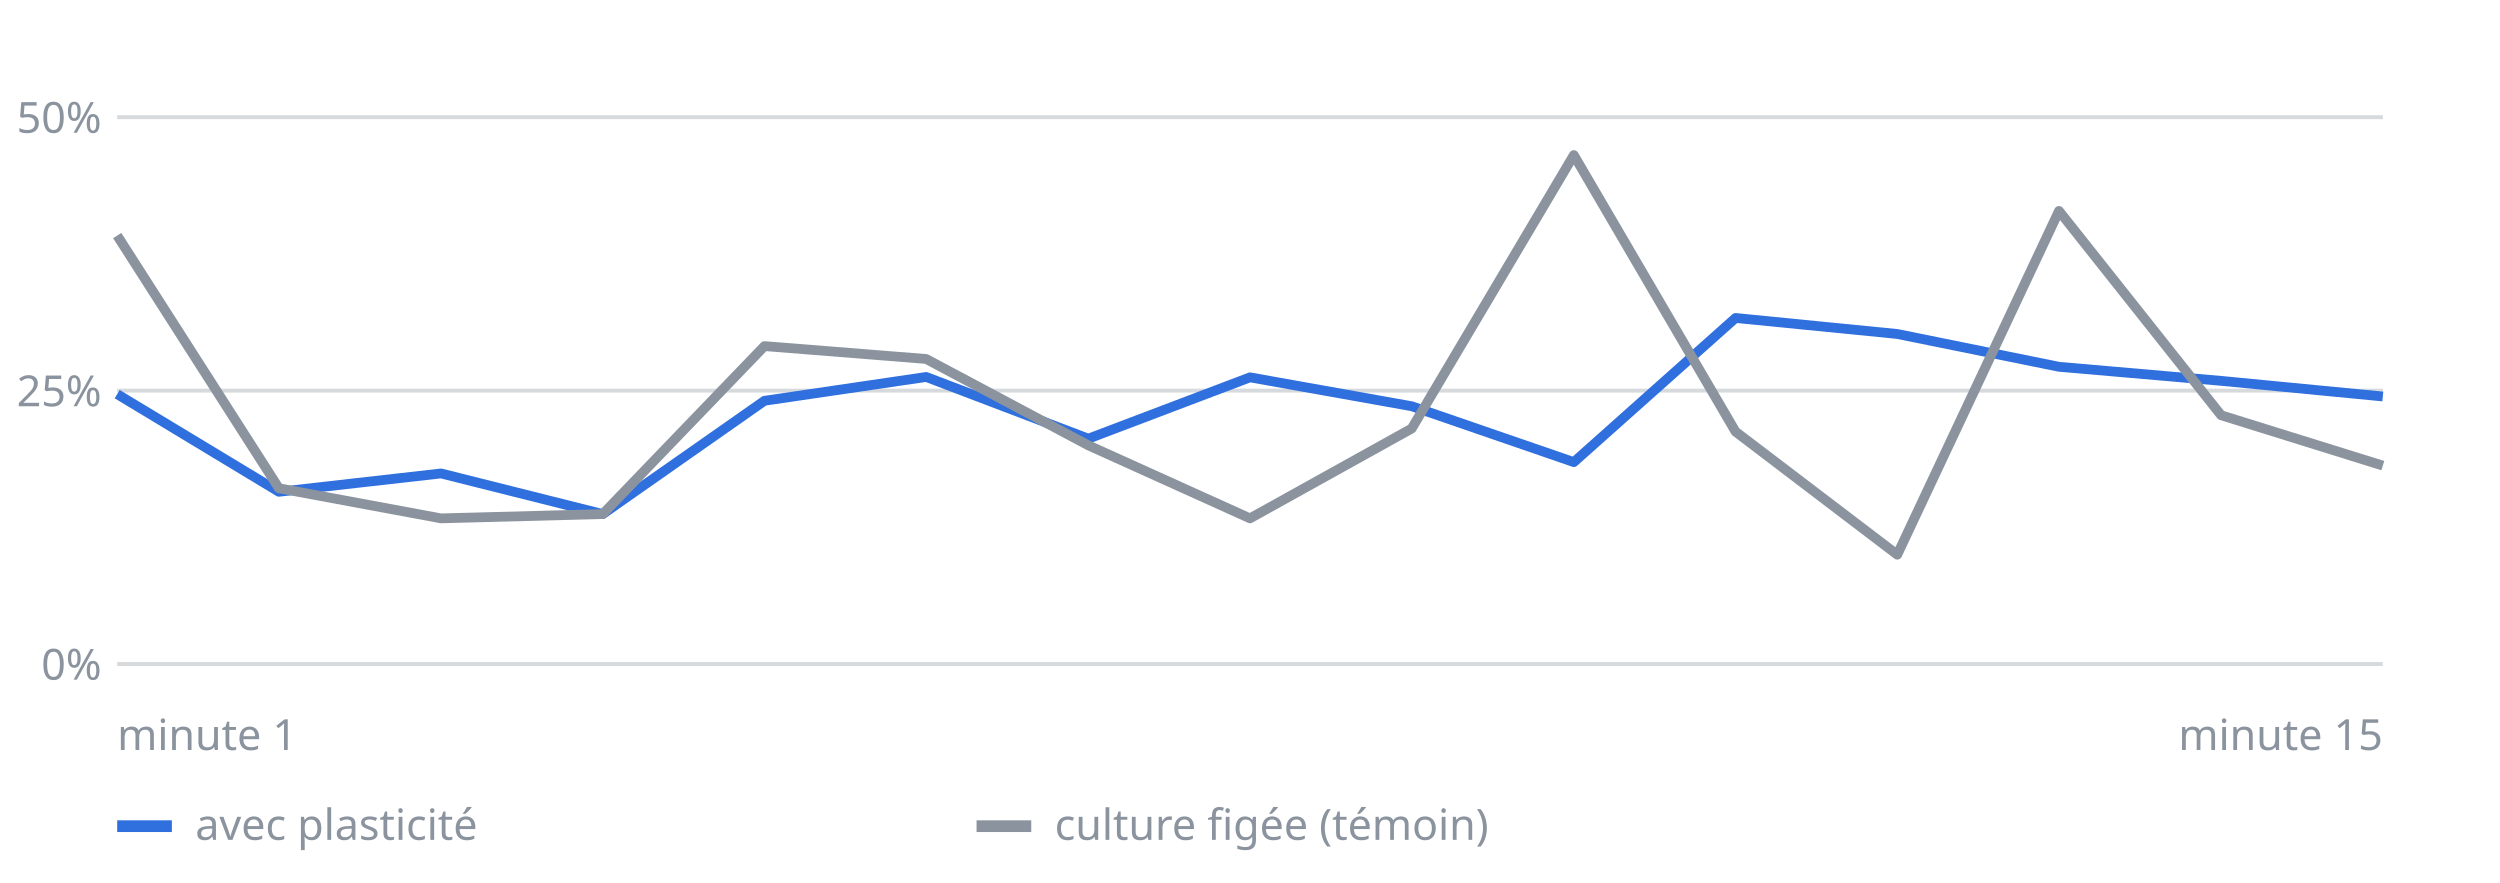
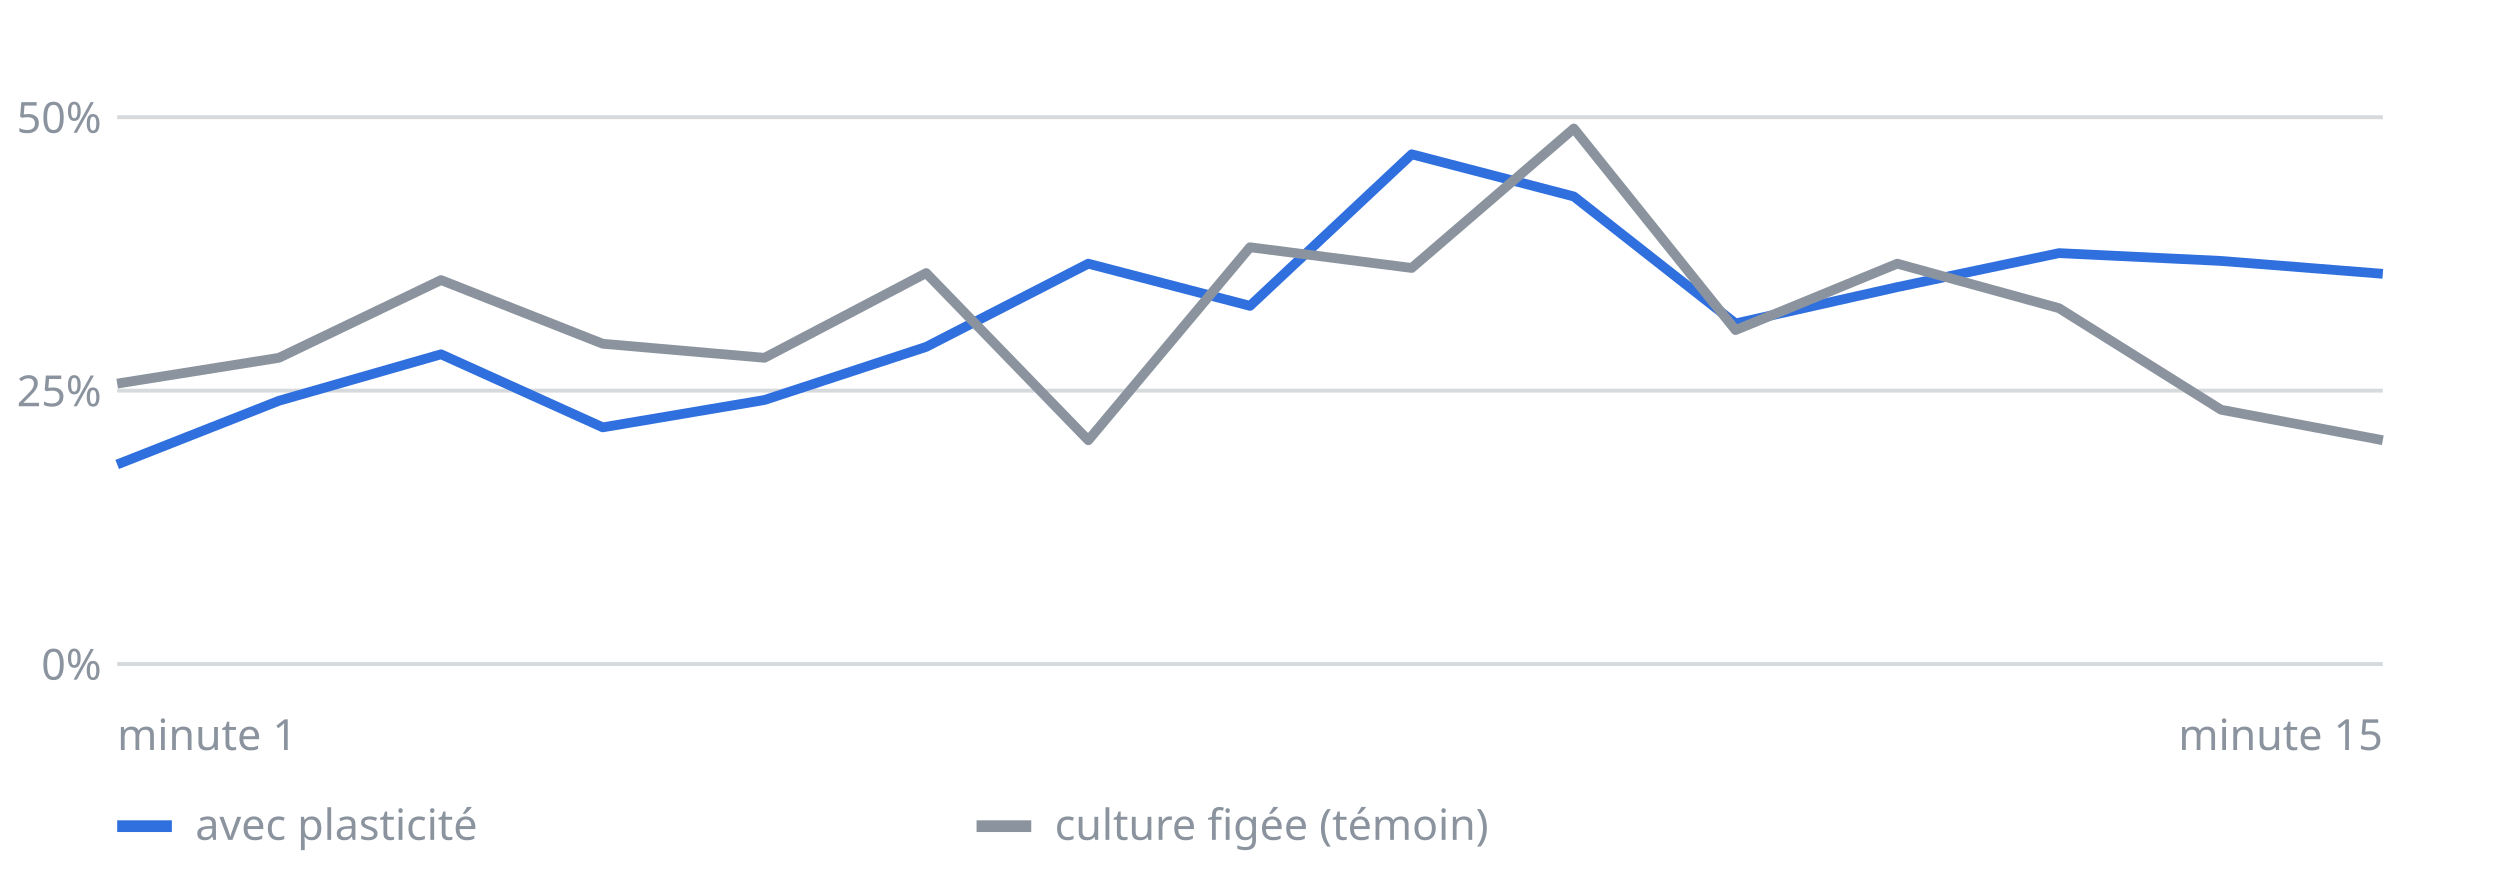
<svg xmlns="http://www.w3.org/2000/svg" viewBox="0 0 640 226" font-family="sans-serif" font-size="11" fill="#8b949e">
  <line x1="30" x2="610" y1="170.0" y2="170.0" stroke="#8b949e" stroke-opacity="0.35" />
  <text x="26" y="174.0" text-anchor="end">0%</text>
  <line x1="30" x2="610" y1="100.0" y2="100.0" stroke="#8b949e" stroke-opacity="0.35" />
  <text x="26" y="104.0" text-anchor="end">25%</text>
  <line x1="30" x2="610" y1="30.0" y2="30.0" stroke="#8b949e" stroke-opacity="0.35" />
  <text x="26" y="34.0" text-anchor="end">50%</text>
  <text x="30" y="192">minute 1</text>
  <text x="610" y="192" text-anchor="end">minute 15</text>
-   <polyline points="30.0,100.9 71.4,125.9 112.9,121.2 154.3,131.6 195.7,102.6 237.1,96.5 278.6,112.3 320.0,96.6 361.4,104.0 402.9,118.3 444.3,81.4 485.7,85.5 527.1,93.9 568.6,97.5 610.0,101.5" fill="none" stroke="#2f6fde" stroke-width="2.5" stroke-linejoin="round" />
+   <polyline points="30.0,118.9 71.4,102.6 112.9,90.7 154.3,109.4 195.7,102.4 237.1,88.8 278.6,67.5 320.0,78.3 361.4,39.5 402.9,50.3 444.3,82.8 485.7,73.5 527.1,64.8 568.6,66.8 610.0,70.1" fill="none" stroke="#2f6fde" stroke-width="2.5" stroke-linejoin="round" />
  <rect x="30" y="210" width="14" height="3" fill="#2f6fde" />
  <text x="50" y="215">avec plasticité</text>
-   <polyline points="30.0,60.3 71.4,125.0 112.9,132.7 154.3,131.6 195.7,88.6 237.1,91.9 278.6,114.0 320.0,132.7 361.4,109.7 402.9,39.7 444.3,110.5 485.7,142.0 527.1,54.0 568.6,106.3 610.0,119.2" fill="none" stroke="#8b949e" stroke-width="2.5" stroke-linejoin="round" />
+   <polyline points="30.0,98.2 71.4,91.6 112.9,71.7 154.3,88.0 195.7,91.6 237.1,69.9 278.6,112.7 320.0,63.3 361.4,68.6 402.9,32.9 444.3,84.5 485.7,67.5 527.1,78.9 568.6,104.9 610.0,112.7" fill="none" stroke="#8b949e" stroke-width="2.5" stroke-linejoin="round" />
  <rect x="250" y="210" width="14" height="3" fill="#8b949e" />
  <text x="270" y="215">culture figée (témoin)</text>
</svg>
